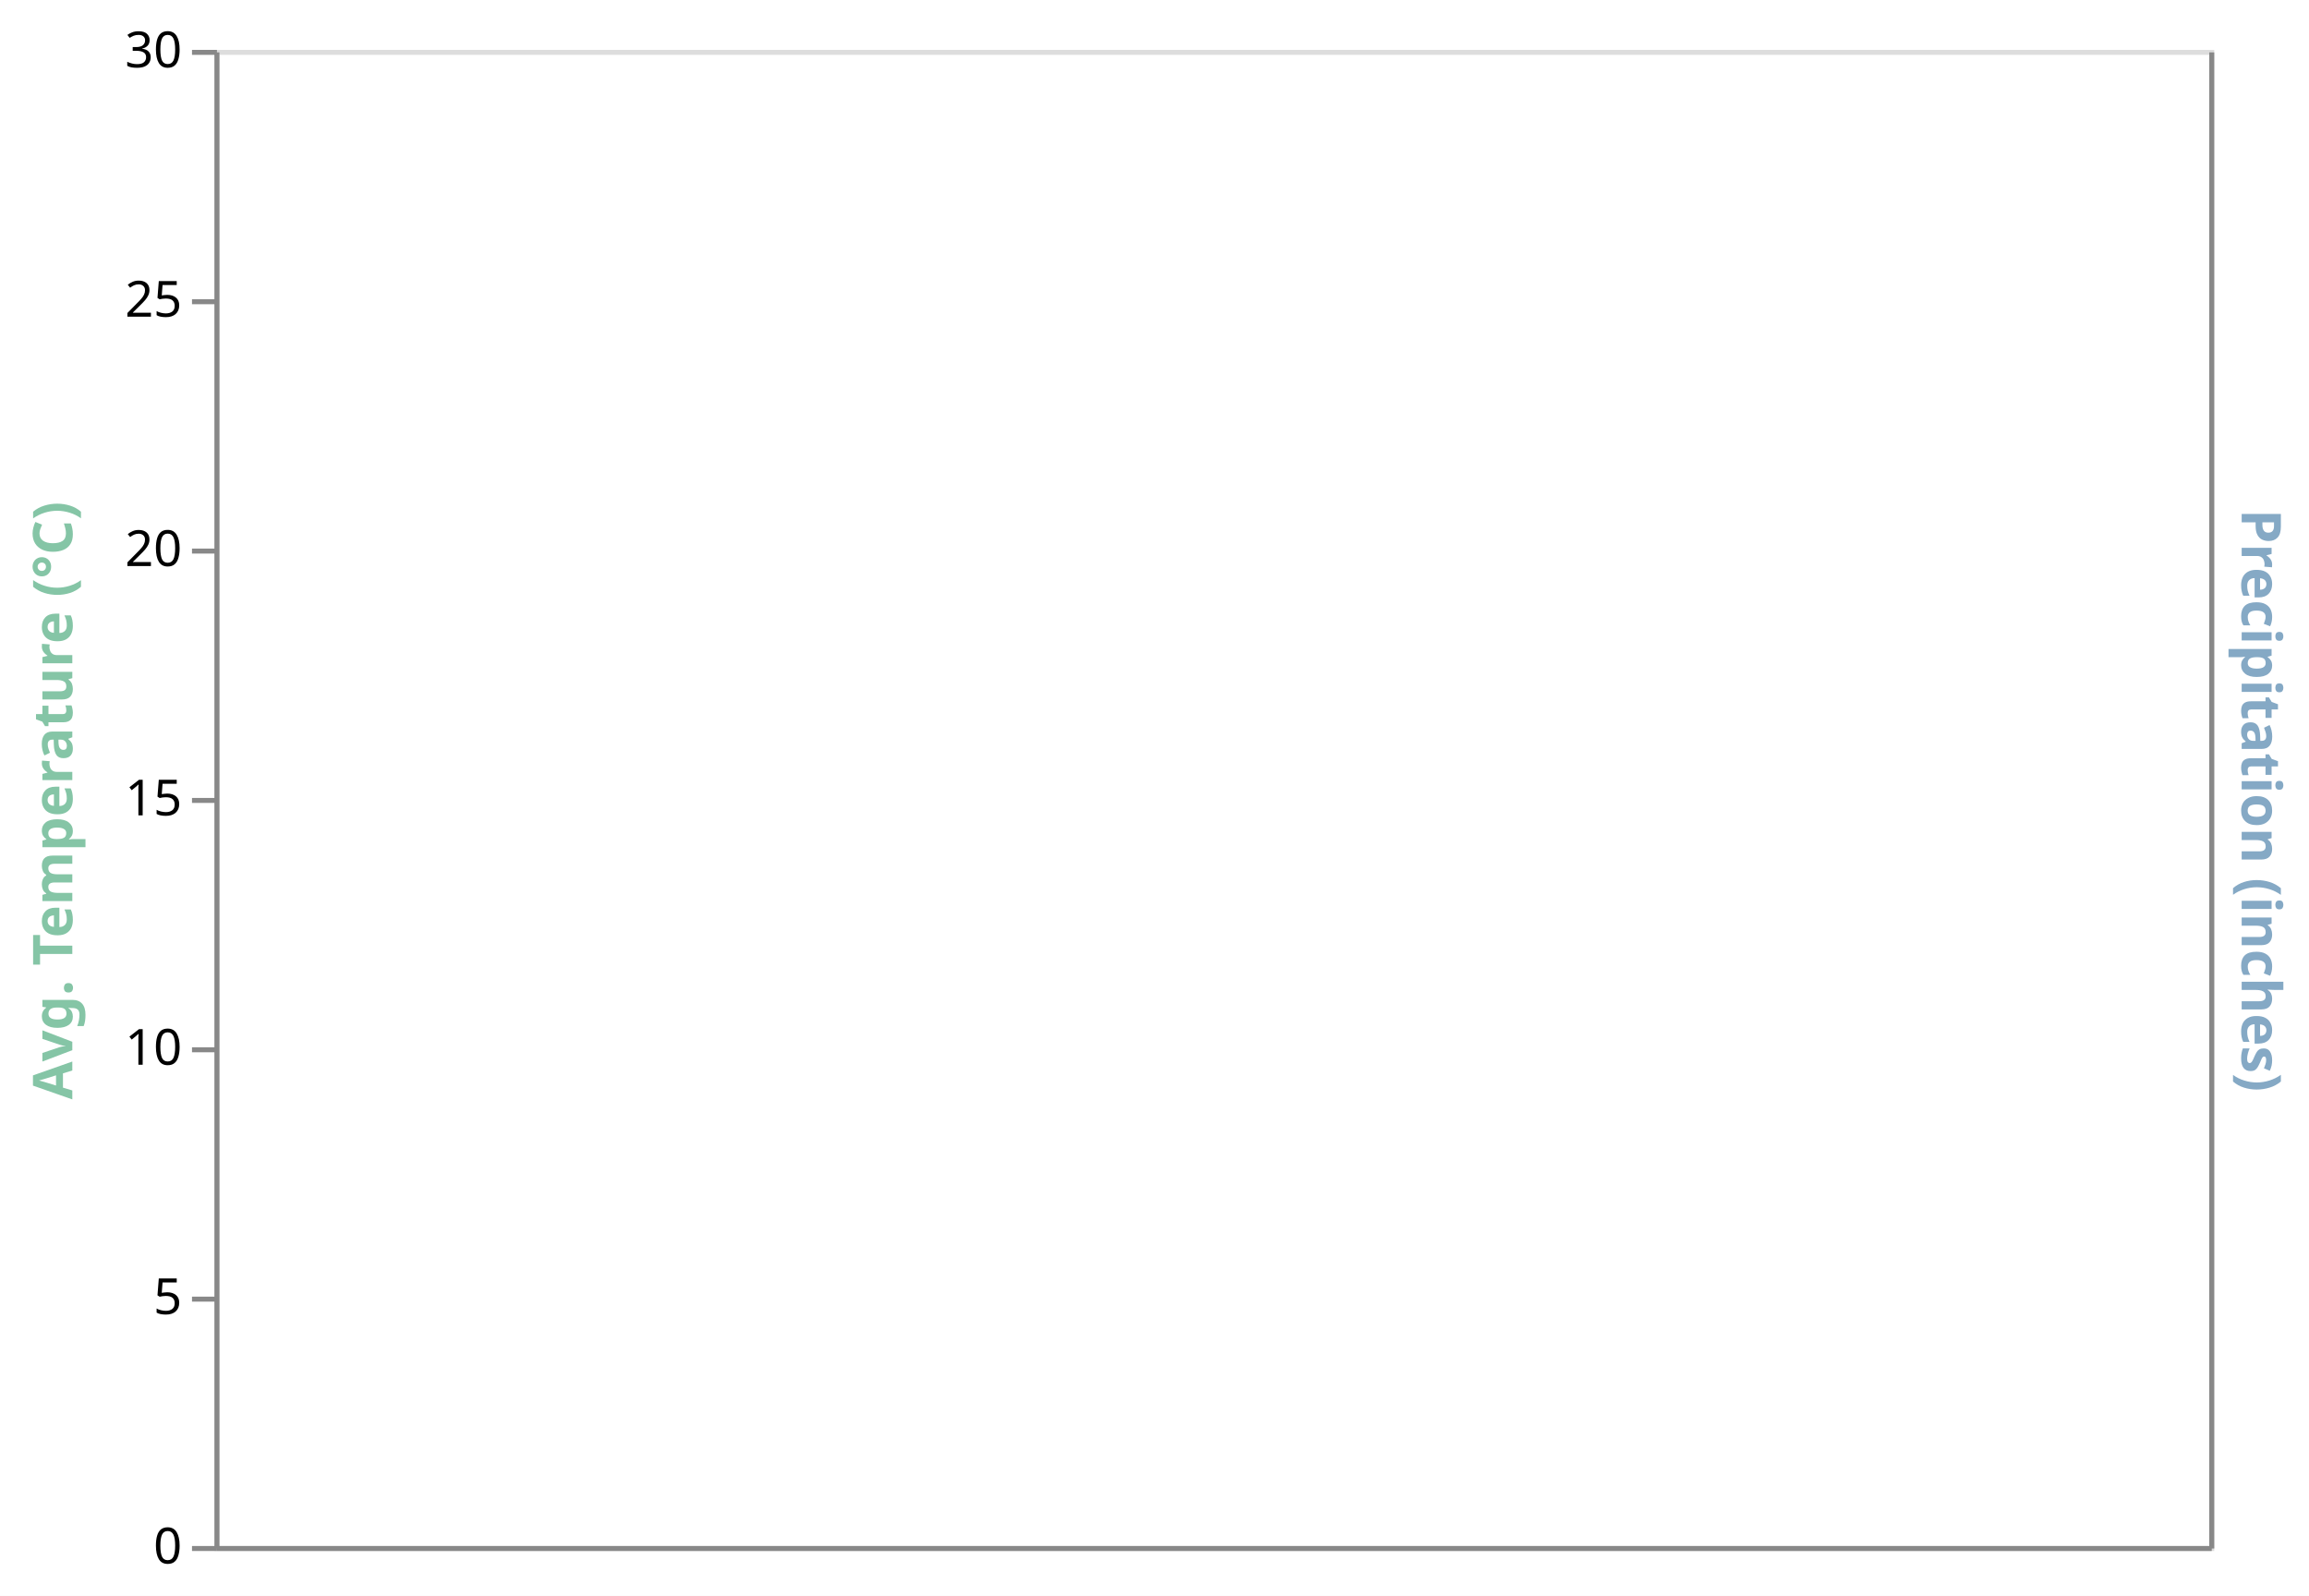
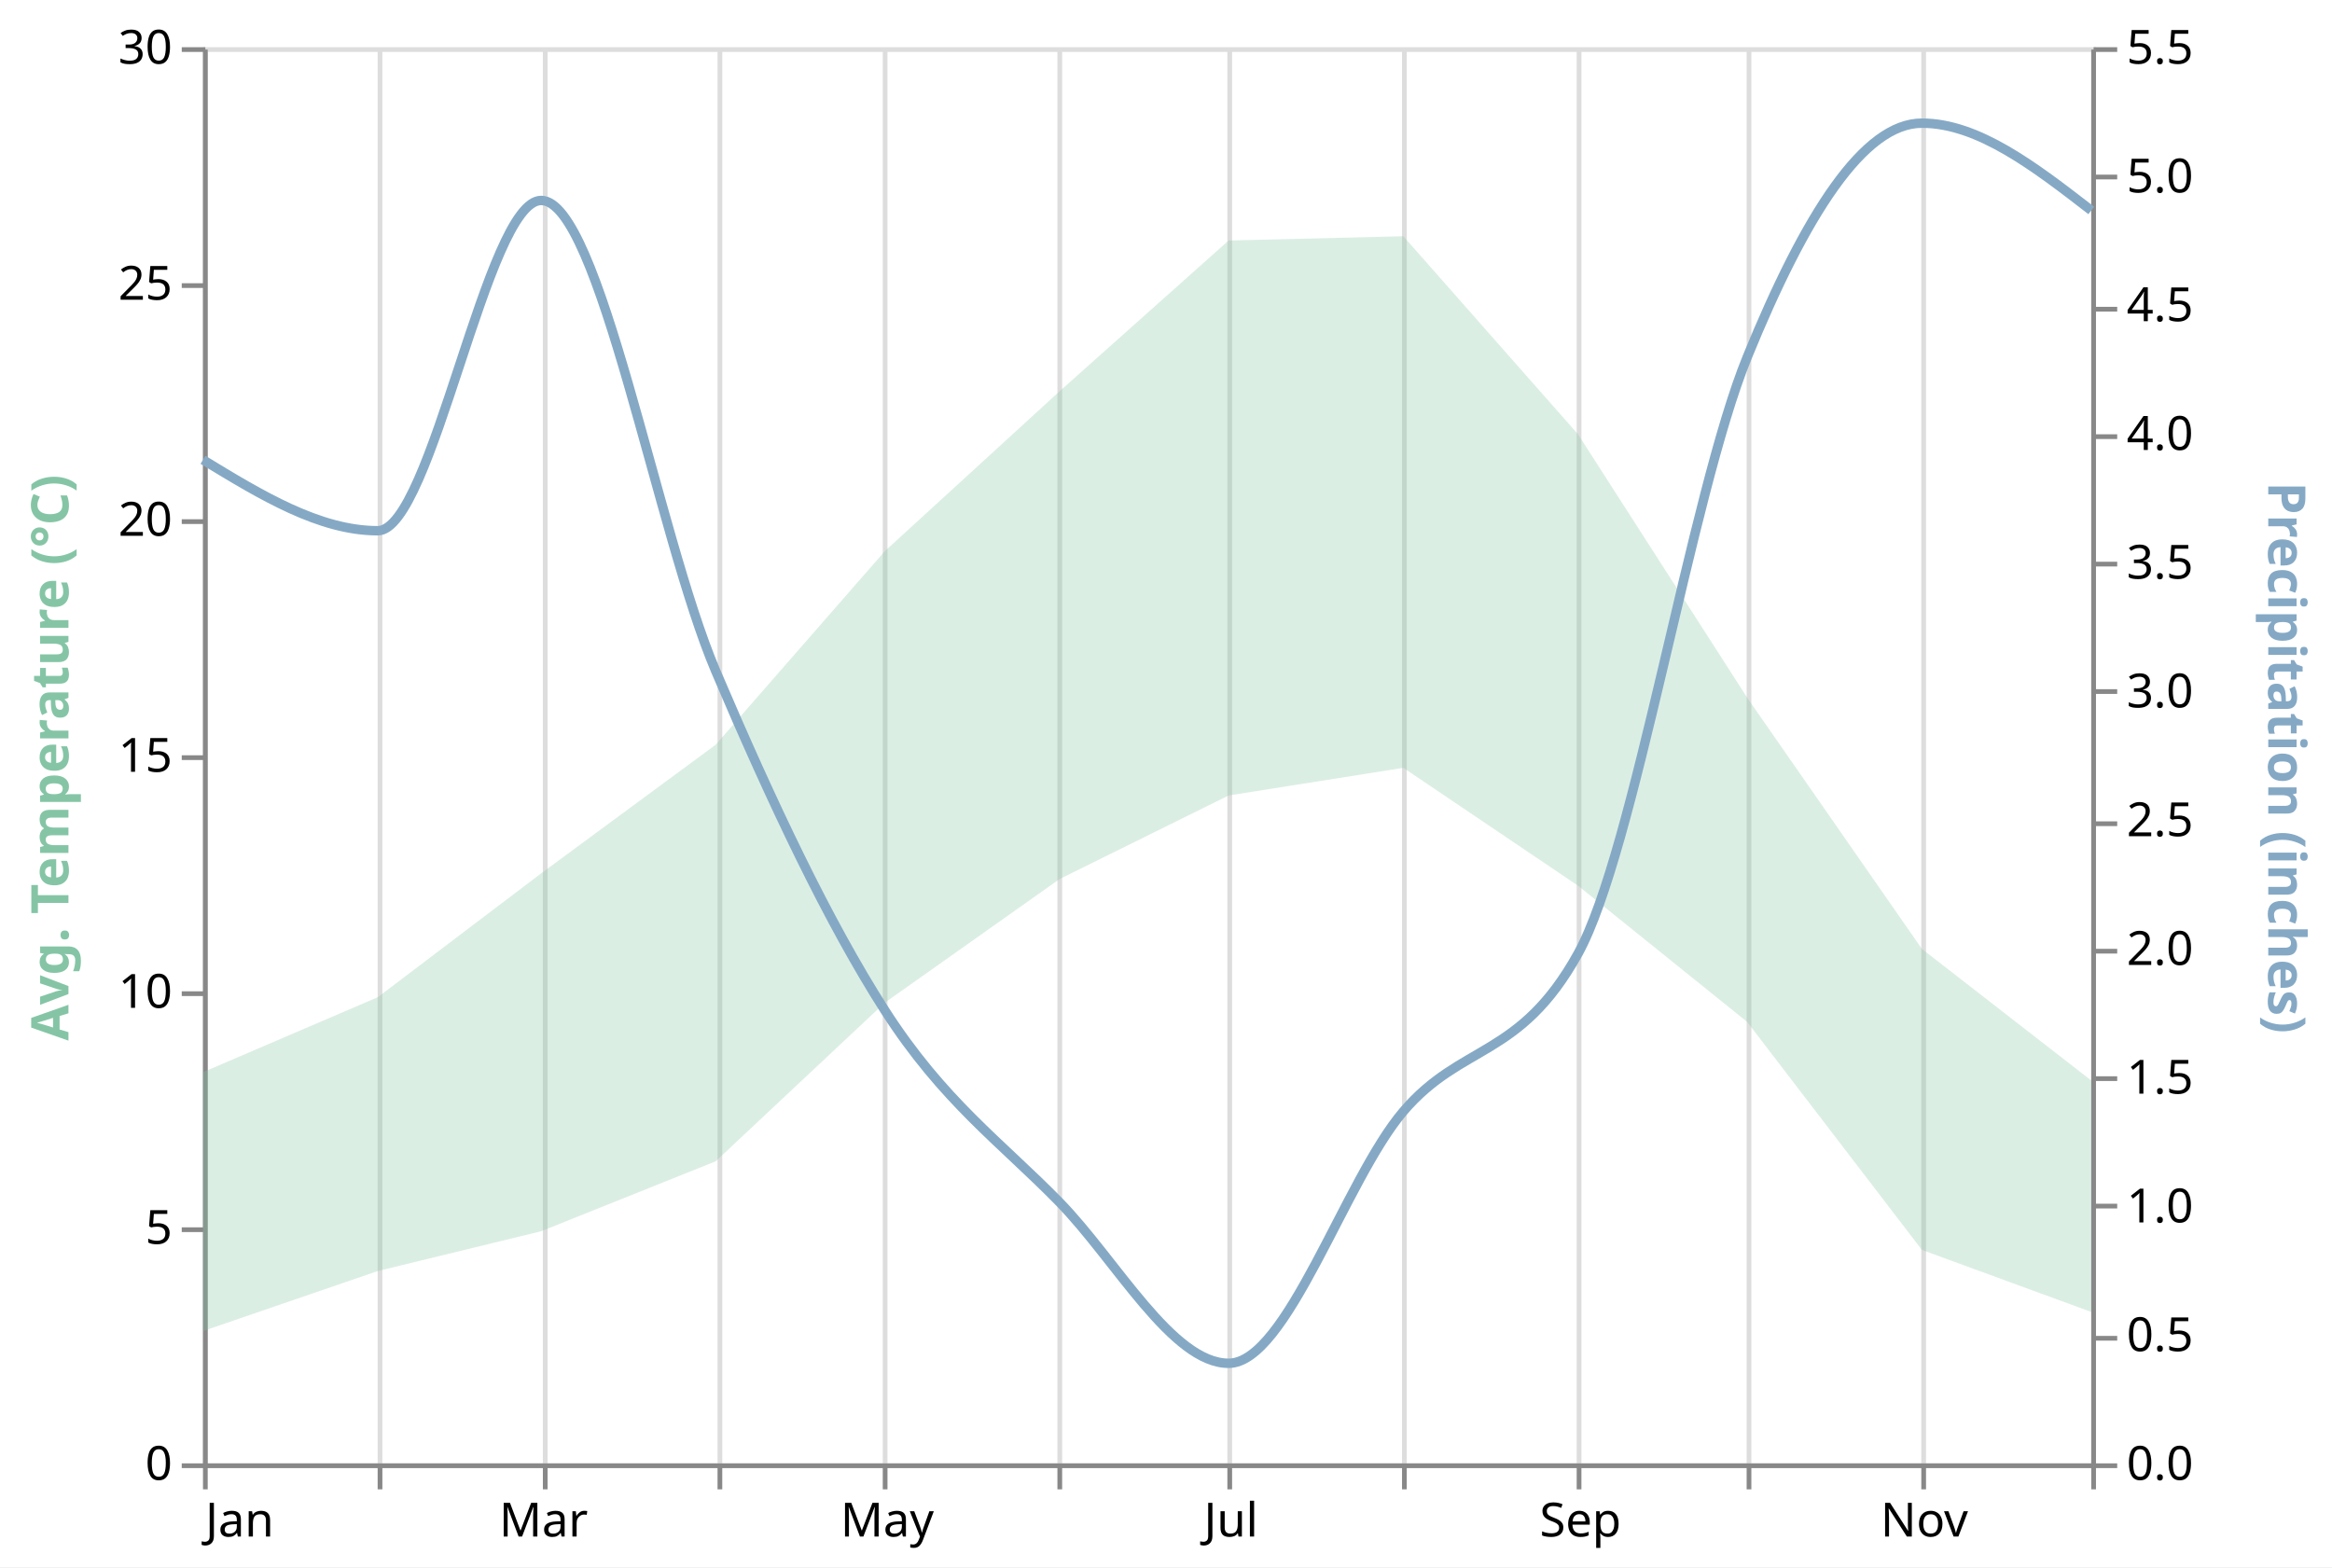
- <svg xmlns="http://www.w3.org/2000/svg" version="1.1" class="marks" width="463" height="320" viewBox="0 0 463 320">
-   <rect width="463" height="320" fill="white" />
+ <svg xmlns="http://www.w3.org/2000/svg" version="1.1" class="marks" width="494" height="332" viewBox="0 0 494 332">
+   <rect width="494" height="332" fill="white" />
  <g fill="none" stroke-miterlimit="10" transform="translate(43,10)">
    <g class="mark-group role-frame root" role="graphics-object" aria-roledescription="group mark container">
      <g transform="translate(0,0)">
        <path class="background" aria-hidden="true" d="M0.5,0.5h400v300h-400Z" stroke="#ddd" />
        <g>
          <g class="mark-group role-axis" aria-hidden="true">
            <g transform="translate(0.5,300.5)">
              <path class="background" aria-hidden="true" d="M0,0h0v0h0Z" pointer-events="none" />
              <g>
-                 <g class="mark-rule role-axis-grid" pointer-events="none" />
+                 <g class="mark-rule role-axis-grid" pointer-events="none">
+                   <line transform="translate(0,-300)" x2="0" y2="300" stroke="#ddd" stroke-width="1" opacity="1" />
+                   <line transform="translate(37,-300)" x2="0" y2="300" stroke="#ddd" stroke-width="1" opacity="1" />
+                   <line transform="translate(72,-300)" x2="0" y2="300" stroke="#ddd" stroke-width="1" opacity="1" />
+                   <line transform="translate(109,-300)" x2="0" y2="300" stroke="#ddd" stroke-width="1" opacity="1" />
+                   <line transform="translate(144,-300)" x2="0" y2="300" stroke="#ddd" stroke-width="1" opacity="1" />
+                   <line transform="translate(181,-300)" x2="0" y2="300" stroke="#ddd" stroke-width="1" opacity="1" />
+                   <line transform="translate(217,-300)" x2="0" y2="300" stroke="#ddd" stroke-width="1" opacity="1" />
+                   <line transform="translate(254,-300)" x2="0" y2="300" stroke="#ddd" stroke-width="1" opacity="1" />
+                   <line transform="translate(291,-300)" x2="0" y2="300" stroke="#ddd" stroke-width="1" opacity="1" />
+                   <line transform="translate(327,-300)" x2="0" y2="300" stroke="#ddd" stroke-width="1" opacity="1" />
+                   <line transform="translate(364,-300)" x2="0" y2="300" stroke="#ddd" stroke-width="1" opacity="1" />
+                   <line transform="translate(400,-300)" x2="0" y2="300" stroke="#ddd" stroke-width="1" opacity="1" />
+                 </g>
              </g>
              <path class="foreground" aria-hidden="true" d="" pointer-events="none" display="none" />
            </g>
          </g>
-           <g class="mark-group role-axis" role="graphics-symbol" aria-roledescription="axis" aria-label="X-axis for a time scale with values from  to ">
+           <g class="mark-group role-axis" role="graphics-symbol" aria-roledescription="axis" aria-label="X-axis for a time scale with values from January to December">
            <g transform="translate(0.5,300.5)">
              <path class="background" aria-hidden="true" d="M0,0h0v0h0Z" pointer-events="none" />
              <g>
-                 <g class="mark-rule role-axis-tick" pointer-events="none" />
-                 <g class="mark-text role-axis-label" pointer-events="none" />
+                 <g class="mark-rule role-axis-tick" pointer-events="none">
+                   <line transform="translate(0,0)" x2="0" y2="5" stroke="#888" stroke-width="1" opacity="1" />
+                   <line transform="translate(37,0)" x2="0" y2="5" stroke="#888" stroke-width="1" opacity="1" />
+                   <line transform="translate(72,0)" x2="0" y2="5" stroke="#888" stroke-width="1" opacity="1" />
+                   <line transform="translate(109,0)" x2="0" y2="5" stroke="#888" stroke-width="1" opacity="1" />
+                   <line transform="translate(144,0)" x2="0" y2="5" stroke="#888" stroke-width="1" opacity="1" />
+                   <line transform="translate(181,0)" x2="0" y2="5" stroke="#888" stroke-width="1" opacity="1" />
+                   <line transform="translate(217,0)" x2="0" y2="5" stroke="#888" stroke-width="1" opacity="1" />
+                   <line transform="translate(254,0)" x2="0" y2="5" stroke="#888" stroke-width="1" opacity="1" />
+                   <line transform="translate(291,0)" x2="0" y2="5" stroke="#888" stroke-width="1" opacity="1" />
+                   <line transform="translate(327,0)" x2="0" y2="5" stroke="#888" stroke-width="1" opacity="1" />
+                   <line transform="translate(364,0)" x2="0" y2="5" stroke="#888" stroke-width="1" opacity="1" />
+                   <line transform="translate(400,0)" x2="0" y2="5" stroke="#888" stroke-width="1" opacity="1" />
+                 </g>
+                 <g class="mark-text role-axis-label" pointer-events="none">
+                   <text text-anchor="start" transform="translate(0,15)" font-family="sans-serif" font-size="10px" fill="#000" opacity="1">Jan</text>
+                   <text text-anchor="middle" transform="translate(37.01493,15)" font-family="sans-serif" font-size="10px" fill="#000" opacity="0">Feb</text>
+                   <text text-anchor="middle" transform="translate(71.64179,15)" font-family="sans-serif" font-size="10px" fill="#000" opacity="1">Mar</text>
+                   <text text-anchor="middle" transform="translate(108.607,15)" font-family="sans-serif" font-size="10px" fill="#000" opacity="0">Apr</text>
+                   <text text-anchor="middle" transform="translate(144.4279,15)" font-family="sans-serif" font-size="10px" fill="#000" opacity="1">May</text>
+                   <text text-anchor="middle" transform="translate(181.4428,15)" font-family="sans-serif" font-size="10px" fill="#000" opacity="0">Jun</text>
+                   <text text-anchor="middle" transform="translate(217.2637,15)" font-family="sans-serif" font-size="10px" fill="#000" opacity="1">Jul</text>
+                   <text text-anchor="middle" transform="translate(254.2786,15)" font-family="sans-serif" font-size="10px" fill="#000" opacity="0">Aug</text>
+                   <text text-anchor="middle" transform="translate(291.2935,15)" font-family="sans-serif" font-size="10px" fill="#000" opacity="1">Sep</text>
+                   <text text-anchor="middle" transform="translate(327.1144,15)" font-family="sans-serif" font-size="10px" fill="#000" opacity="0">Oct</text>
+                   <text text-anchor="middle" transform="translate(364.1294,15)" font-family="sans-serif" font-size="10px" fill="#000" opacity="1">Nov</text>
+                   <text text-anchor="end" transform="translate(400,15)" font-family="sans-serif" font-size="10px" fill="#000" opacity="0">Dec</text>
+                 </g>
                <g class="mark-rule role-axis-domain" pointer-events="none">
                  <line transform="translate(0,0)" x2="400" y2="0" stroke="#888" stroke-width="1" opacity="1" />
                </g>
              </g>
              <path class="foreground" aria-hidden="true" d="" pointer-events="none" display="none" />
            </g>
          </g>
          <g class="mark-group role-axis" role="graphics-symbol" aria-roledescription="axis" aria-label="Y-axis titled 'Avg. Temperature (°C)' for a linear scale with values from 0 to 30">
            <g transform="translate(0.5,0.5)">
              <path class="background" aria-hidden="true" d="M0,0h0v0h0Z" pointer-events="none" />
              <g>
                <g class="mark-rule role-axis-tick" pointer-events="none">
                  <line transform="translate(0,300)" x2="-5" y2="0" stroke="#888" stroke-width="1" opacity="1" />
                  <line transform="translate(0,250)" x2="-5" y2="0" stroke="#888" stroke-width="1" opacity="1" />
                  <line transform="translate(0,200)" x2="-5" y2="0" stroke="#888" stroke-width="1" opacity="1" />
                  <line transform="translate(0,150)" x2="-5" y2="0" stroke="#888" stroke-width="1" opacity="1" />
                  <line transform="translate(0,100)" x2="-5" y2="0" stroke="#888" stroke-width="1" opacity="1" />
                  <line transform="translate(0,50)" x2="-5" y2="0" stroke="#888" stroke-width="1" opacity="1" />
                  <line transform="translate(0,0)" x2="-5" y2="0" stroke="#888" stroke-width="1" opacity="1" />
                </g>
                <g class="mark-text role-axis-label" pointer-events="none">
                  <text text-anchor="end" transform="translate(-7,303)" font-family="sans-serif" font-size="10px" fill="#000" opacity="1">0</text>
                  <text text-anchor="end" transform="translate(-7,253)" font-family="sans-serif" font-size="10px" fill="#000" opacity="1">5</text>
                  <text text-anchor="end" transform="translate(-7,203)" font-family="sans-serif" font-size="10px" fill="#000" opacity="1">10</text>
                  <text text-anchor="end" transform="translate(-7,153)" font-family="sans-serif" font-size="10px" fill="#000" opacity="1">15</text>
                  <text text-anchor="end" transform="translate(-7,103)" font-family="sans-serif" font-size="10px" fill="#000" opacity="1">20</text>
                  <text text-anchor="end" transform="translate(-7,53)" font-family="sans-serif" font-size="10px" fill="#000" opacity="1">25</text>
                  <text text-anchor="end" transform="translate(-7,3)" font-family="sans-serif" font-size="10px" fill="#000" opacity="1">30</text>
                </g>
                <g class="mark-rule role-axis-domain" pointer-events="none">
                  <line transform="translate(0,300)" x2="0" y2="-300" stroke="#888" stroke-width="1" opacity="1" />
                </g>
                <g class="mark-text role-axis-title" pointer-events="none">
                  <text text-anchor="middle" transform="translate(-27,150) rotate(-90) translate(0,-2)" font-family="sans-serif" font-size="11px" font-weight="bold" fill="#85C5A6" opacity="1">Avg. Temperature (°C)</text>
                </g>
              </g>
              <path class="foreground" aria-hidden="true" d="" pointer-events="none" display="none" />
            </g>
          </g>
-           <g class="mark-group role-axis" role="graphics-symbol" aria-roledescription="axis" aria-label="Y-axis titled 'Precipitation (inches)' for a linear scale with values from NaN to NaN">
+           <g class="mark-group role-axis" role="graphics-symbol" aria-roledescription="axis" aria-label="Y-axis titled 'Precipitation (inches)' for a linear scale with values from 0 to 6">
            <g transform="translate(400.5,0.5)">
              <path class="background" aria-hidden="true" d="M0,0h0v0h0Z" pointer-events="none" />
              <g>
-                 <g class="mark-rule role-axis-tick" pointer-events="none" />
-                 <g class="mark-text role-axis-label" pointer-events="none" />
+                 <g class="mark-rule role-axis-tick" pointer-events="none">
+                   <line transform="translate(0,300)" x2="5" y2="0" stroke="#888" stroke-width="1" opacity="1" />
+                   <line transform="translate(0,273)" x2="5" y2="0" stroke="#888" stroke-width="1" opacity="1" />
+                   <line transform="translate(0,245)" x2="5" y2="0" stroke="#888" stroke-width="1" opacity="1" />
+                   <line transform="translate(0,218)" x2="5" y2="0" stroke="#888" stroke-width="1" opacity="1" />
+                   <line transform="translate(0,191)" x2="5" y2="0" stroke="#888" stroke-width="1" opacity="1" />
+                   <line transform="translate(0,164)" x2="5" y2="0" stroke="#888" stroke-width="1" opacity="1" />
+                   <line transform="translate(0,136)" x2="5" y2="0" stroke="#888" stroke-width="1" opacity="1" />
+                   <line transform="translate(0,109)" x2="5" y2="0" stroke="#888" stroke-width="1" opacity="1" />
+                   <line transform="translate(0,82)" x2="5" y2="0" stroke="#888" stroke-width="1" opacity="1" />
+                   <line transform="translate(0,55)" x2="5" y2="0" stroke="#888" stroke-width="1" opacity="1" />
+                   <line transform="translate(0,27)" x2="5" y2="0" stroke="#888" stroke-width="1" opacity="1" />
+                   <line transform="translate(0,0)" x2="5" y2="0" stroke="#888" stroke-width="1" opacity="1" />
+                 </g>
+                 <g class="mark-text role-axis-label" pointer-events="none">
+                   <text text-anchor="start" transform="translate(7,303)" font-family="sans-serif" font-size="10px" fill="#000" opacity="1">0.0</text>
+                   <text text-anchor="start" transform="translate(7,275.7273)" font-family="sans-serif" font-size="10px" fill="#000" opacity="1">0.5</text>
+                   <text text-anchor="start" transform="translate(7,248.4545)" font-family="sans-serif" font-size="10px" fill="#000" opacity="1">1.0</text>
+                   <text text-anchor="start" transform="translate(7,221.1818)" font-family="sans-serif" font-size="10px" fill="#000" opacity="1">1.5</text>
+                   <text text-anchor="start" transform="translate(7,193.9091)" font-family="sans-serif" font-size="10px" fill="#000" opacity="1">2.0</text>
+                   <text text-anchor="start" transform="translate(7,166.6364)" font-family="sans-serif" font-size="10px" fill="#000" opacity="1">2.5</text>
+                   <text text-anchor="start" transform="translate(7,139.3636)" font-family="sans-serif" font-size="10px" fill="#000" opacity="1">3.0</text>
+                   <text text-anchor="start" transform="translate(7,112.0909)" font-family="sans-serif" font-size="10px" fill="#000" opacity="1">3.5</text>
+                   <text text-anchor="start" transform="translate(7,84.81818)" font-family="sans-serif" font-size="10px" fill="#000" opacity="1">4.0</text>
+                   <text text-anchor="start" transform="translate(7,57.54545)" font-family="sans-serif" font-size="10px" fill="#000" opacity="1">4.5</text>
+                   <text text-anchor="start" transform="translate(7,30.27273)" font-family="sans-serif" font-size="10px" fill="#000" opacity="1">5.0</text>
+                   <text text-anchor="start" transform="translate(7,3)" font-family="sans-serif" font-size="10px" fill="#000" opacity="1">5.5</text>
+                 </g>
                <g class="mark-rule role-axis-domain" pointer-events="none">
                  <line transform="translate(0,300)" x2="0" y2="-300" stroke="#888" stroke-width="1" opacity="1" />
                </g>
                <g class="mark-text role-axis-title" pointer-events="none">
-                   <text text-anchor="middle" transform="translate(4,150) rotate(90) translate(0,-2)" font-family="sans-serif" font-size="11px" font-weight="bold" fill="#85A9C5" opacity="1">Precipitation (inches)</text>
+                   <text text-anchor="middle" transform="translate(35,150) rotate(90) translate(0,-2)" font-family="sans-serif" font-size="11px" font-weight="bold" fill="#85A9C5" opacity="1">Precipitation (inches)</text>
                </g>
              </g>
              <path class="foreground" aria-hidden="true" d="" pointer-events="none" display="none" />
            </g>
          </g>
-           <g class="mark-area role-mark layer_0_marks" role="graphics-symbol" aria-roledescription="area mark container" />
-           <g class="mark-line role-mark layer_1_marks" role="graphics-symbol" aria-roledescription="line mark container" />
+           <g class="mark-area role-mark layer_0_marks" role="graphics-object" aria-roledescription="area mark container">
+             <path aria-label="date (month): Jan; Avg. Temperature (°C): 8.28709677419; Average of temp_min: 2.80322580645" role="graphics-symbol" aria-roledescription="area mark" d="M0,217.129L37.015,201.257L71.642,175.008L108.607,147.767L144.428,106.766L181.443,72.9L217.264,40.952L254.279,40.048L291.294,82.017L327.114,137.798L364.129,191.025L400,218.895L400,267.919L364.129,254.783L327.114,206.484L291.294,177.633L254.279,152.653L217.264,158.516L181.443,176.225L144.428,202.411L108.607,236.008L71.642,250.823L37.015,259.257L0,271.968Z" fill="#85C5A6" opacity="0.3" />
+           </g>
+           <g class="mark-line role-mark layer_1_marks" role="graphics-object" aria-roledescription="line mark container">
+             <path aria-label="date (month): Jan; Precipitation (inches): 3.89758064516" role="graphics-symbol" aria-roledescription="line mark" d="M0,87.405C12.338,94.917,24.677,102.43,37.015,102.43C48.557,102.43,60.1,32.463,71.642,32.463C83.964,32.463,96.285,103.228,108.607,132.136C120.547,160.15,132.488,185.39,144.428,204.018C156.766,223.266,169.104,232.044,181.443,244.682C193.383,256.912,205.323,278.798,217.264,278.798C229.602,278.798,241.94,239.906,254.279,225.44C266.617,210.974,278.955,214.293,291.294,192C303.234,170.426,315.174,94.94,327.114,65.674C339.453,35.433,351.791,16.091,364.129,16.091C376.086,16.091,388.043,25.333,400,34.575" stroke="#85A9C5" stroke-width="2" />
+           </g>
        </g>
        <path class="foreground" aria-hidden="true" d="" display="none" />
      </g>
    </g>
  </g>
</svg>
